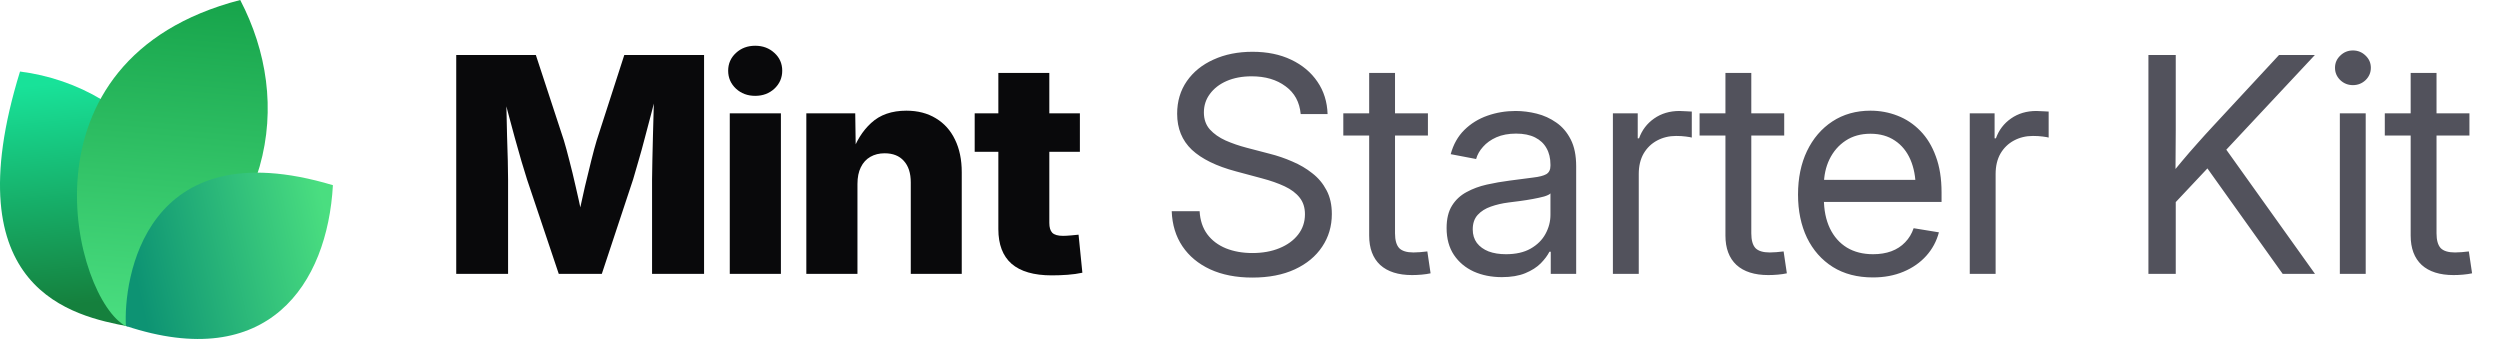
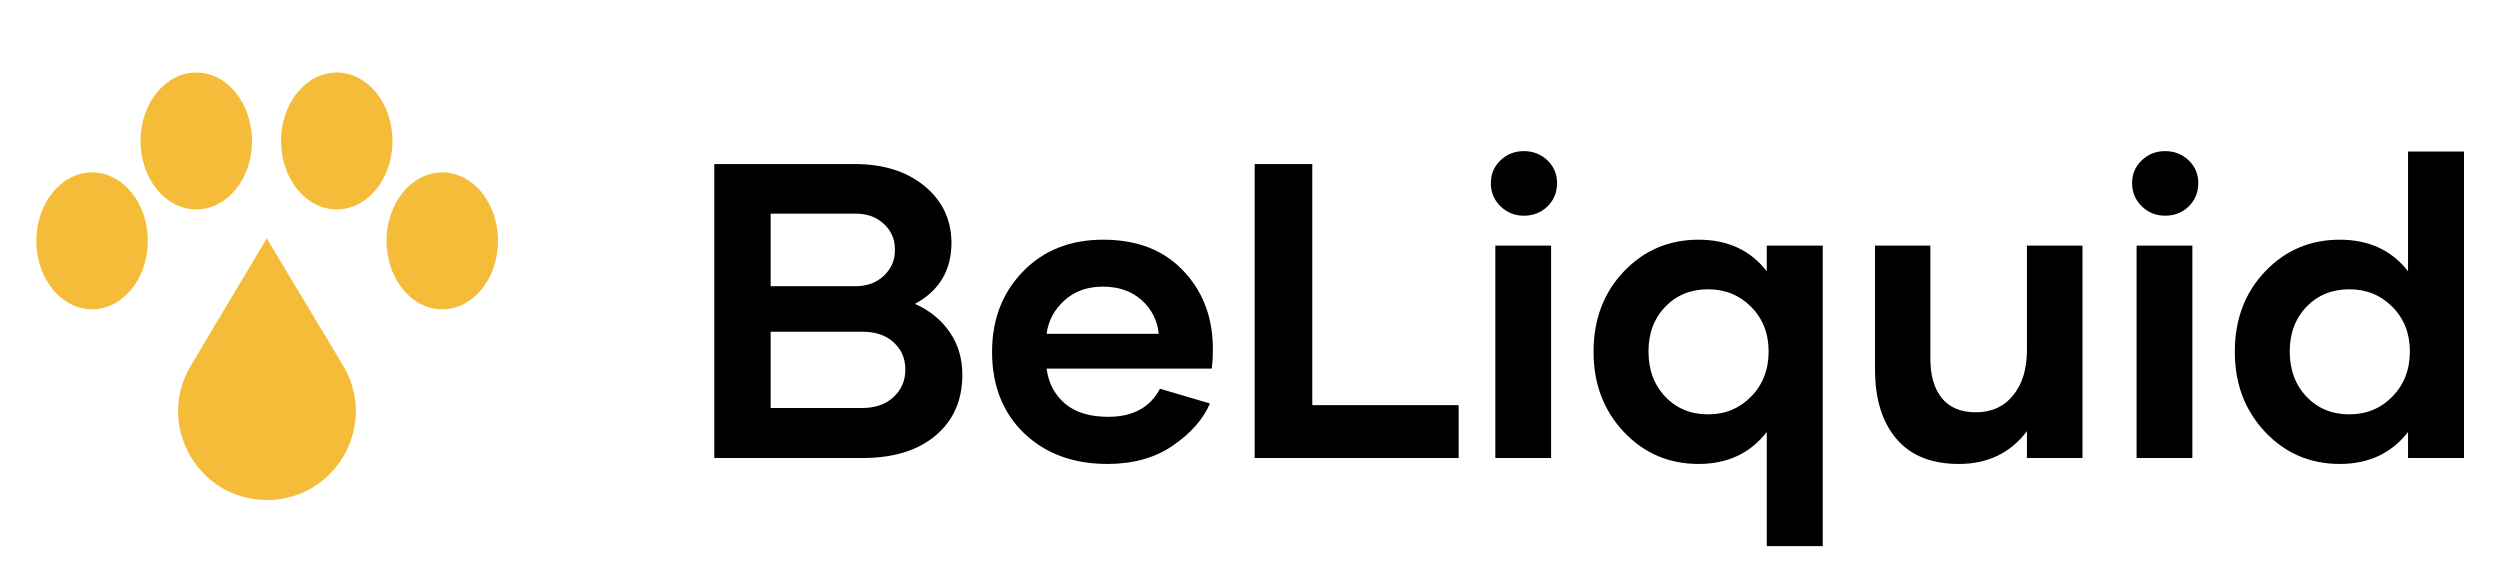
- <svg xmlns="http://www.w3.org/2000/svg" width="177" height="24" viewBox="0 0 177 24" fill="none">
-   <path d="M9.061 23.108C5.268 22.377 -3.391 20.627 1.417 5.064C9.634 6.099 16.973 14.064 9.061 23.108Z" fill="url(#paint0_linear_17557_2020)" />
-   <path d="M8.919 23.094C5.276 21.222 0.784 4.209 17.007 0C20.757 7.193 19.621 16.545 8.919 23.094Z" fill="url(#paint1_linear_17557_2020)" />
-   <path d="M8.914 23.079C8.735 19.882 10.159 9.085 23.57 13.111C23.181 20.123 18.984 26.418 8.914 23.079Z" fill="url(#paint2_linear_17557_2020)" />
-   <path d="M32.301 19.392V3.894H37.938L39.925 9.948C40.036 10.315 40.164 10.787 40.31 11.362C40.462 11.938 40.611 12.552 40.757 13.204C40.91 13.855 41.048 14.483 41.173 15.086C41.305 15.682 41.412 16.192 41.495 16.615H40.695C40.771 16.192 40.871 15.682 40.996 15.086C41.128 14.49 41.267 13.866 41.412 13.214C41.565 12.562 41.714 11.948 41.86 11.373C42.005 10.79 42.133 10.315 42.244 9.948L44.2 3.894H49.848V19.392H46.166V12.704C46.166 12.357 46.173 11.917 46.187 11.383C46.2 10.849 46.214 10.27 46.228 9.646C46.249 9.022 46.266 8.391 46.28 7.753C46.301 7.115 46.311 6.519 46.311 5.964H46.623C46.485 6.561 46.332 7.181 46.166 7.826C45.999 8.471 45.833 9.102 45.666 9.719C45.507 10.336 45.351 10.901 45.198 11.414C45.053 11.928 44.928 12.357 44.824 12.704L42.608 19.392H39.561L37.314 12.704C37.203 12.357 37.072 11.928 36.919 11.414C36.773 10.901 36.614 10.34 36.441 9.729C36.274 9.112 36.104 8.481 35.931 7.836C35.764 7.192 35.608 6.567 35.463 5.964H35.827C35.834 6.512 35.844 7.105 35.858 7.743C35.872 8.374 35.886 9.005 35.9 9.636C35.92 10.26 35.938 10.839 35.952 11.373C35.965 11.907 35.972 12.351 35.972 12.704V19.392H32.301ZM51.668 19.392V8.024H55.288V19.392H51.668ZM53.468 6.786C52.927 6.786 52.473 6.616 52.105 6.276C51.738 5.93 51.554 5.507 51.554 5.007C51.554 4.508 51.738 4.088 52.105 3.749C52.473 3.409 52.927 3.239 53.468 3.239C54.009 3.239 54.463 3.409 54.83 3.749C55.198 4.082 55.382 4.501 55.382 5.007C55.382 5.507 55.198 5.93 54.83 6.276C54.463 6.616 54.009 6.786 53.468 6.786ZM60.708 13.027V19.392H57.088V8.024H60.551L60.593 10.967H60.281C60.593 10.024 61.061 9.268 61.685 8.7C62.309 8.124 63.138 7.836 64.171 7.836C64.975 7.836 65.672 8.017 66.262 8.377C66.851 8.731 67.302 9.234 67.614 9.885C67.933 10.537 68.092 11.307 68.092 12.194V19.392H64.483V12.912C64.483 12.26 64.32 11.754 63.994 11.394C63.675 11.033 63.221 10.853 62.632 10.853C62.25 10.853 61.914 10.936 61.623 11.102C61.332 11.269 61.106 11.515 60.947 11.841C60.787 12.16 60.708 12.555 60.708 13.027ZM76.456 8.024V10.749H69.008V8.024H76.456ZM70.683 5.163H74.292V15.783C74.292 16.102 74.361 16.334 74.5 16.48C74.646 16.625 74.899 16.698 75.259 16.698C75.405 16.698 75.596 16.688 75.831 16.667C76.074 16.646 76.251 16.629 76.362 16.615L76.632 19.309C76.313 19.378 75.963 19.427 75.582 19.455C75.207 19.482 74.836 19.496 74.469 19.496C73.2 19.496 72.25 19.222 71.619 18.674C70.995 18.127 70.683 17.308 70.683 16.22V5.163Z" fill="#09090B" />
-   <path d="M88.667 19.652C87.523 19.652 86.528 19.458 85.682 19.07C84.843 18.681 84.188 18.137 83.716 17.437C83.245 16.736 82.992 15.908 82.957 14.951H84.933C84.968 15.596 85.148 16.14 85.474 16.584C85.8 17.021 86.24 17.354 86.795 17.582C87.35 17.804 87.974 17.915 88.667 17.915C89.388 17.915 90.026 17.801 90.581 17.572C91.143 17.343 91.583 17.024 91.902 16.615C92.228 16.199 92.391 15.717 92.391 15.169C92.391 14.698 92.266 14.306 92.017 13.994C91.767 13.675 91.413 13.408 90.956 13.193C90.498 12.978 89.954 12.787 89.323 12.621L87.502 12.132C86.123 11.765 85.082 11.255 84.382 10.603C83.689 9.944 83.342 9.095 83.342 8.055C83.342 7.174 83.571 6.404 84.028 5.746C84.486 5.087 85.117 4.577 85.921 4.217C86.726 3.849 87.645 3.666 88.678 3.666C89.718 3.666 90.63 3.853 91.413 4.227C92.204 4.602 92.824 5.122 93.275 5.787C93.726 6.446 93.965 7.209 93.993 8.076H92.089C92.013 7.23 91.656 6.574 91.018 6.11C90.387 5.638 89.586 5.403 88.615 5.403C87.95 5.403 87.36 5.513 86.847 5.735C86.341 5.957 85.946 6.262 85.661 6.651C85.377 7.032 85.235 7.469 85.235 7.961C85.235 8.447 85.377 8.849 85.661 9.168C85.946 9.48 86.317 9.74 86.774 9.948C87.232 10.149 87.724 10.319 88.251 10.457L89.884 10.884C90.439 11.023 90.977 11.206 91.496 11.435C92.023 11.657 92.495 11.934 92.911 12.267C93.334 12.593 93.67 12.995 93.92 13.474C94.17 13.945 94.294 14.504 94.294 15.149C94.294 16.015 94.066 16.788 93.608 17.468C93.157 18.148 92.512 18.681 91.673 19.07C90.834 19.458 89.832 19.652 88.667 19.652ZM101.097 8.024V9.594H95.106V8.024H101.097ZM96.937 5.163H98.767V16.521C98.767 17 98.865 17.347 99.059 17.562C99.26 17.77 99.6 17.874 100.078 17.874C100.21 17.874 100.366 17.867 100.546 17.853C100.733 17.832 100.903 17.815 101.056 17.801L101.285 19.351C101.097 19.392 100.886 19.423 100.65 19.444C100.414 19.465 100.189 19.475 99.974 19.475C98.996 19.475 98.244 19.236 97.717 18.758C97.197 18.272 96.937 17.579 96.937 16.677V5.163ZM106.33 19.621C105.595 19.621 104.932 19.489 104.343 19.226C103.754 18.955 103.285 18.564 102.939 18.05C102.592 17.53 102.419 16.896 102.419 16.147C102.419 15.495 102.547 14.965 102.804 14.556C103.06 14.146 103.403 13.828 103.833 13.599C104.263 13.363 104.742 13.186 105.269 13.068C105.796 12.95 106.333 12.857 106.881 12.787C107.574 12.69 108.132 12.617 108.555 12.569C108.978 12.52 109.287 12.441 109.481 12.33C109.675 12.212 109.772 12.014 109.772 11.737V11.654C109.772 11.203 109.679 10.815 109.492 10.489C109.311 10.163 109.041 9.91 108.68 9.729C108.32 9.549 107.872 9.459 107.338 9.459C106.805 9.459 106.34 9.546 105.945 9.719C105.556 9.892 105.241 10.118 104.998 10.395C104.755 10.665 104.593 10.953 104.509 11.258L102.71 10.915C102.897 10.222 103.22 9.65 103.677 9.199C104.135 8.748 104.679 8.412 105.31 8.19C105.941 7.968 106.607 7.857 107.307 7.857C107.8 7.857 108.295 7.92 108.795 8.044C109.301 8.169 109.765 8.381 110.188 8.679C110.611 8.97 110.951 9.369 111.208 9.875C111.464 10.374 111.593 11.005 111.593 11.768V19.392H109.793V17.822H109.7C109.568 18.085 109.363 18.359 109.086 18.643C108.809 18.921 108.444 19.153 107.994 19.34C107.543 19.527 106.988 19.621 106.33 19.621ZM106.621 17.998C107.321 17.998 107.904 17.867 108.368 17.603C108.84 17.333 109.19 16.986 109.419 16.563C109.654 16.133 109.772 15.682 109.772 15.211V13.692C109.703 13.769 109.554 13.841 109.325 13.911C109.096 13.973 108.829 14.032 108.524 14.088C108.226 14.143 107.921 14.192 107.609 14.233C107.304 14.275 107.033 14.309 106.798 14.337C106.354 14.393 105.938 14.49 105.549 14.628C105.168 14.76 104.86 14.954 104.624 15.211C104.388 15.467 104.27 15.811 104.27 16.241C104.27 16.615 104.367 16.934 104.561 17.198C104.762 17.461 105.04 17.662 105.393 17.801C105.747 17.933 106.156 17.998 106.621 17.998ZM114.193 19.392V8.024H115.951V9.792H116.045C116.253 9.209 116.61 8.741 117.116 8.388C117.622 8.034 118.219 7.857 118.905 7.857C119.058 7.857 119.217 7.864 119.384 7.878C119.55 7.885 119.682 7.892 119.779 7.899V9.74C119.716 9.719 119.578 9.695 119.363 9.667C119.155 9.639 118.922 9.625 118.666 9.625C118.174 9.625 117.726 9.733 117.324 9.948C116.922 10.163 116.603 10.471 116.367 10.874C116.138 11.276 116.024 11.758 116.024 12.319V19.392H114.193ZM126.322 8.024V9.594H120.33V8.024H126.322ZM122.161 5.163H123.992V16.521C123.992 17 124.089 17.347 124.283 17.562C124.484 17.77 124.824 17.874 125.302 17.874C125.434 17.874 125.59 17.867 125.77 17.853C125.958 17.832 126.127 17.815 126.28 17.801L126.509 19.351C126.322 19.392 126.11 19.423 125.874 19.444C125.639 19.465 125.413 19.475 125.198 19.475C124.221 19.475 123.468 19.236 122.941 18.758C122.421 18.272 122.161 17.579 122.161 16.677V5.163ZM132.604 19.642C131.502 19.642 130.555 19.396 129.765 18.903C128.974 18.404 128.364 17.714 127.934 16.834C127.511 15.946 127.3 14.927 127.3 13.775C127.3 12.611 127.511 11.584 127.934 10.697C128.364 9.802 128.964 9.102 129.734 8.596C130.51 8.089 131.408 7.836 132.428 7.836C133.1 7.836 133.738 7.954 134.341 8.19C134.952 8.426 135.489 8.783 135.954 9.261C136.425 9.74 136.793 10.343 137.056 11.071C137.327 11.792 137.462 12.645 137.462 13.63V14.296H128.433V12.735H136.463L135.631 13.297C135.631 12.541 135.506 11.876 135.257 11.3C135.007 10.725 134.643 10.277 134.165 9.958C133.686 9.632 133.107 9.469 132.428 9.469C131.748 9.469 131.162 9.632 130.67 9.958C130.177 10.284 129.796 10.725 129.526 11.279C129.262 11.827 129.13 12.441 129.13 13.12V14.046C129.13 14.864 129.273 15.572 129.557 16.168C129.841 16.757 130.243 17.211 130.763 17.53C131.283 17.842 131.901 17.998 132.615 17.998C133.093 17.998 133.523 17.929 133.905 17.79C134.293 17.645 134.619 17.433 134.882 17.156C135.153 16.879 135.354 16.546 135.486 16.157L137.275 16.449C137.108 17.08 136.81 17.634 136.38 18.113C135.95 18.591 135.413 18.966 134.768 19.236C134.123 19.507 133.402 19.642 132.604 19.642ZM139.459 19.392V8.024H141.217V9.792H141.311C141.519 9.209 141.876 8.741 142.382 8.388C142.888 8.034 143.485 7.857 144.171 7.857C144.324 7.857 144.483 7.864 144.649 7.878C144.816 7.885 144.948 7.892 145.045 7.899V9.74C144.982 9.719 144.844 9.695 144.629 9.667C144.421 9.639 144.188 9.625 143.932 9.625C143.439 9.625 142.992 9.733 142.59 9.948C142.188 10.163 141.869 10.471 141.633 10.874C141.404 11.276 141.29 11.758 141.29 12.319V19.392H139.459ZM153.429 14.961V12.715C153.783 12.257 154.136 11.82 154.49 11.404C154.844 10.981 155.204 10.565 155.572 10.156C155.939 9.74 156.314 9.327 156.695 8.918L161.355 3.894H163.893L157.277 10.967H157.184L153.429 14.961ZM152.108 19.392V3.894H154.043V9.241L154.022 12.559L154.043 13.505V19.392H152.108ZM161.615 19.392L155.967 11.477L157.173 9.969L163.903 19.392H161.615ZM165.661 19.392V8.024H167.492V19.392H165.661ZM166.587 6.027C166.24 6.027 165.942 5.909 165.692 5.673C165.443 5.43 165.318 5.139 165.318 4.799C165.318 4.459 165.443 4.172 165.692 3.936C165.942 3.693 166.24 3.572 166.587 3.572C166.934 3.572 167.232 3.693 167.482 3.936C167.731 4.172 167.856 4.459 167.856 4.799C167.856 5.139 167.731 5.43 167.482 5.673C167.232 5.909 166.934 6.027 166.587 6.027ZM174.836 8.024V9.594H168.844V8.024H174.836ZM170.675 5.163H172.506V16.521C172.506 17 172.603 17.347 172.797 17.562C172.998 17.77 173.338 17.874 173.816 17.874C173.948 17.874 174.104 17.867 174.284 17.853C174.472 17.832 174.641 17.815 174.794 17.801L175.023 19.351C174.836 19.392 174.624 19.423 174.388 19.444C174.153 19.465 173.927 19.475 173.712 19.475C172.735 19.475 171.982 19.236 171.455 18.758C170.935 18.272 170.675 17.579 170.675 16.677V5.163Z" fill="#52525C" />
-   <defs>
-     <linearGradient id="paint0_linear_17557_2020" x1="3.776" y1="5.916" x2="5.232" y2="21.559" gradientUnits="userSpaceOnUse">
-       <stop stop-color="#18E299" />
-       <stop offset="1" stop-color="#15803D" />
-     </linearGradient>
-     <linearGradient id="paint1_linear_17557_2020" x1="12.171" y1="-0.718" x2="10.19" y2="22.983" gradientUnits="userSpaceOnUse">
-       <stop stop-color="#16A34A" />
-       <stop offset="1" stop-color="#4ADE80" />
-     </linearGradient>
-     <linearGradient id="paint2_linear_17557_2020" x1="23.133" y1="15.353" x2="9.338" y2="18.52" gradientUnits="userSpaceOnUse">
-       <stop stop-color="#4ADE80" />
-       <stop offset="1" stop-color="#0D9373" />
-     </linearGradient>
-   </defs>
+ <svg xmlns="http://www.w3.org/2000/svg" width="131" height="30" viewBox="0 0 131 30" fill="none">
+   <path d="M47.945 15.922C48.726 16.273 49.335 16.77 49.772 17.415C50.208 18.052 50.427 18.794 50.427 19.639C50.427 20.971 49.961 22.031 49.03 22.818C48.099 23.606 46.821 24 45.195 24H37.429V8.596H44.776C46.287 8.596 47.508 8.979 48.44 9.745C49.37 10.504 49.843 11.492 49.857 12.71C49.857 14.164 49.22 15.234 47.945 15.922ZM44.755 11.195H40.383V14.998H44.819C45.435 14.998 45.937 14.812 46.323 14.44C46.717 14.067 46.907 13.609 46.893 13.065C46.893 12.52 46.692 12.069 46.291 11.711C45.897 11.353 45.385 11.181 44.755 11.195ZM45.174 21.379C45.861 21.379 46.409 21.189 46.817 20.81C47.233 20.43 47.44 19.947 47.44 19.359C47.44 18.787 47.236 18.314 46.828 17.941C46.427 17.569 45.883 17.383 45.195 17.383H40.383V21.379H45.174ZM58.032 24.311C56.242 24.311 54.785 23.774 53.66 22.7C52.543 21.619 51.984 20.197 51.984 18.436C51.984 16.745 52.522 15.345 53.596 14.235C54.677 13.118 56.081 12.56 57.807 12.56C59.583 12.56 60.983 13.104 62.007 14.192C63.038 15.274 63.554 16.638 63.554 18.285C63.554 18.736 63.532 19.08 63.489 19.316H54.842C54.942 20.076 55.264 20.688 55.809 21.153C56.353 21.612 57.108 21.841 58.075 21.841C59.364 21.841 60.267 21.35 60.782 20.369L63.403 21.143C63.038 21.98 62.386 22.718 61.448 23.355C60.517 23.993 59.379 24.311 58.032 24.311ZM54.842 17.49H60.718C60.646 16.788 60.349 16.201 59.826 15.729C59.303 15.256 58.623 15.02 57.785 15.02C56.976 15.02 56.303 15.263 55.766 15.75C55.236 16.237 54.928 16.817 54.842 17.49ZM68.764 21.229H76.434V24H65.745V8.596H68.764V21.229ZM81.085 10.819C80.748 11.142 80.337 11.303 79.85 11.303C79.37 11.303 78.962 11.138 78.625 10.809C78.288 10.479 78.12 10.075 78.12 9.595C78.12 9.122 78.288 8.725 78.625 8.402C78.962 8.08 79.37 7.919 79.85 7.919C80.337 7.919 80.748 8.08 81.085 8.402C81.421 8.725 81.59 9.122 81.59 9.595C81.59 10.082 81.421 10.49 81.085 10.819ZM78.356 24V12.871H81.278V24H78.356ZM92.579 12.871H95.512V28.619H92.579V22.636C91.713 23.753 90.52 24.311 89.002 24.311C87.448 24.311 86.141 23.749 85.081 22.625C84.028 21.501 83.502 20.104 83.502 18.436C83.502 16.745 84.028 15.345 85.081 14.235C86.141 13.118 87.448 12.56 89.002 12.56C90.527 12.56 91.72 13.111 92.579 14.214V12.871ZM89.507 21.712C90.402 21.712 91.154 21.4 91.763 20.777C92.371 20.154 92.676 19.366 92.676 18.414C92.676 17.476 92.371 16.699 91.763 16.083C91.154 15.467 90.402 15.159 89.507 15.159C88.597 15.159 87.849 15.463 87.262 16.072C86.674 16.681 86.381 17.462 86.381 18.414C86.381 19.381 86.674 20.172 87.262 20.788C87.849 21.404 88.597 21.712 89.507 21.712ZM106.211 12.871H109.122V24H106.211V22.593C105.344 23.739 104.156 24.311 102.645 24.311C101.205 24.311 100.113 23.871 99.368 22.99C98.623 22.109 98.251 20.899 98.251 19.359V12.871H101.151V18.811C101.151 19.678 101.352 20.362 101.753 20.863C102.161 21.357 102.752 21.605 103.525 21.605C104.349 21.605 105.001 21.311 105.48 20.724C105.967 20.136 106.211 19.345 106.211 18.35V12.871ZM114.687 10.819C114.35 11.142 113.938 11.303 113.451 11.303C112.971 11.303 112.563 11.138 112.227 10.809C111.89 10.479 111.722 10.075 111.722 9.595C111.722 9.122 111.89 8.725 112.227 8.402C112.563 8.08 112.971 7.919 113.451 7.919C113.938 7.919 114.35 8.08 114.687 8.402C115.023 8.725 115.191 9.122 115.191 9.595C115.191 10.082 115.023 10.49 114.687 10.819ZM111.958 24V12.871H114.88V24H111.958ZM126.181 7.94H129.113V24H126.181V22.636C125.314 23.753 124.122 24.311 122.604 24.311C121.049 24.311 119.743 23.749 118.683 22.625C117.63 21.501 117.104 20.104 117.104 18.436C117.104 16.745 117.63 15.345 118.683 14.235C119.743 13.118 121.049 12.56 122.604 12.56C124.129 12.56 125.321 13.111 126.181 14.214V7.94ZM123.108 21.712C124.004 21.712 124.756 21.4 125.364 20.777C125.973 20.154 126.277 19.366 126.277 18.414C126.277 17.476 125.973 16.699 125.364 16.083C124.756 15.467 124.004 15.159 123.108 15.159C122.199 15.159 121.451 15.463 120.863 16.072C120.276 16.681 119.982 17.462 119.982 18.414C119.982 19.381 120.276 20.172 120.863 20.788C121.451 21.404 122.199 21.712 123.108 21.712Z" fill="black" />
+   <ellipse cx="10.285" cy="7.387" rx="2.921" ry="3.587" fill="#F5BC39" />
+   <ellipse cx="17.646" cy="7.387" rx="2.921" ry="3.587" fill="#F5BC39" />
+   <ellipse cx="23.175" cy="12.621" rx="2.921" ry="3.587" fill="#F5BC39" />
+   <ellipse cx="4.825" cy="12.621" rx="2.921" ry="3.587" fill="#F5BC39" />
+   <path d="M9.995 19.164L13.978 12.494L17.977 19.155C19.838 22.255 17.605 26.2 13.989 26.2C10.378 26.2 8.144 22.265 9.995 19.164Z" fill="#F5BC39" />
</svg>
